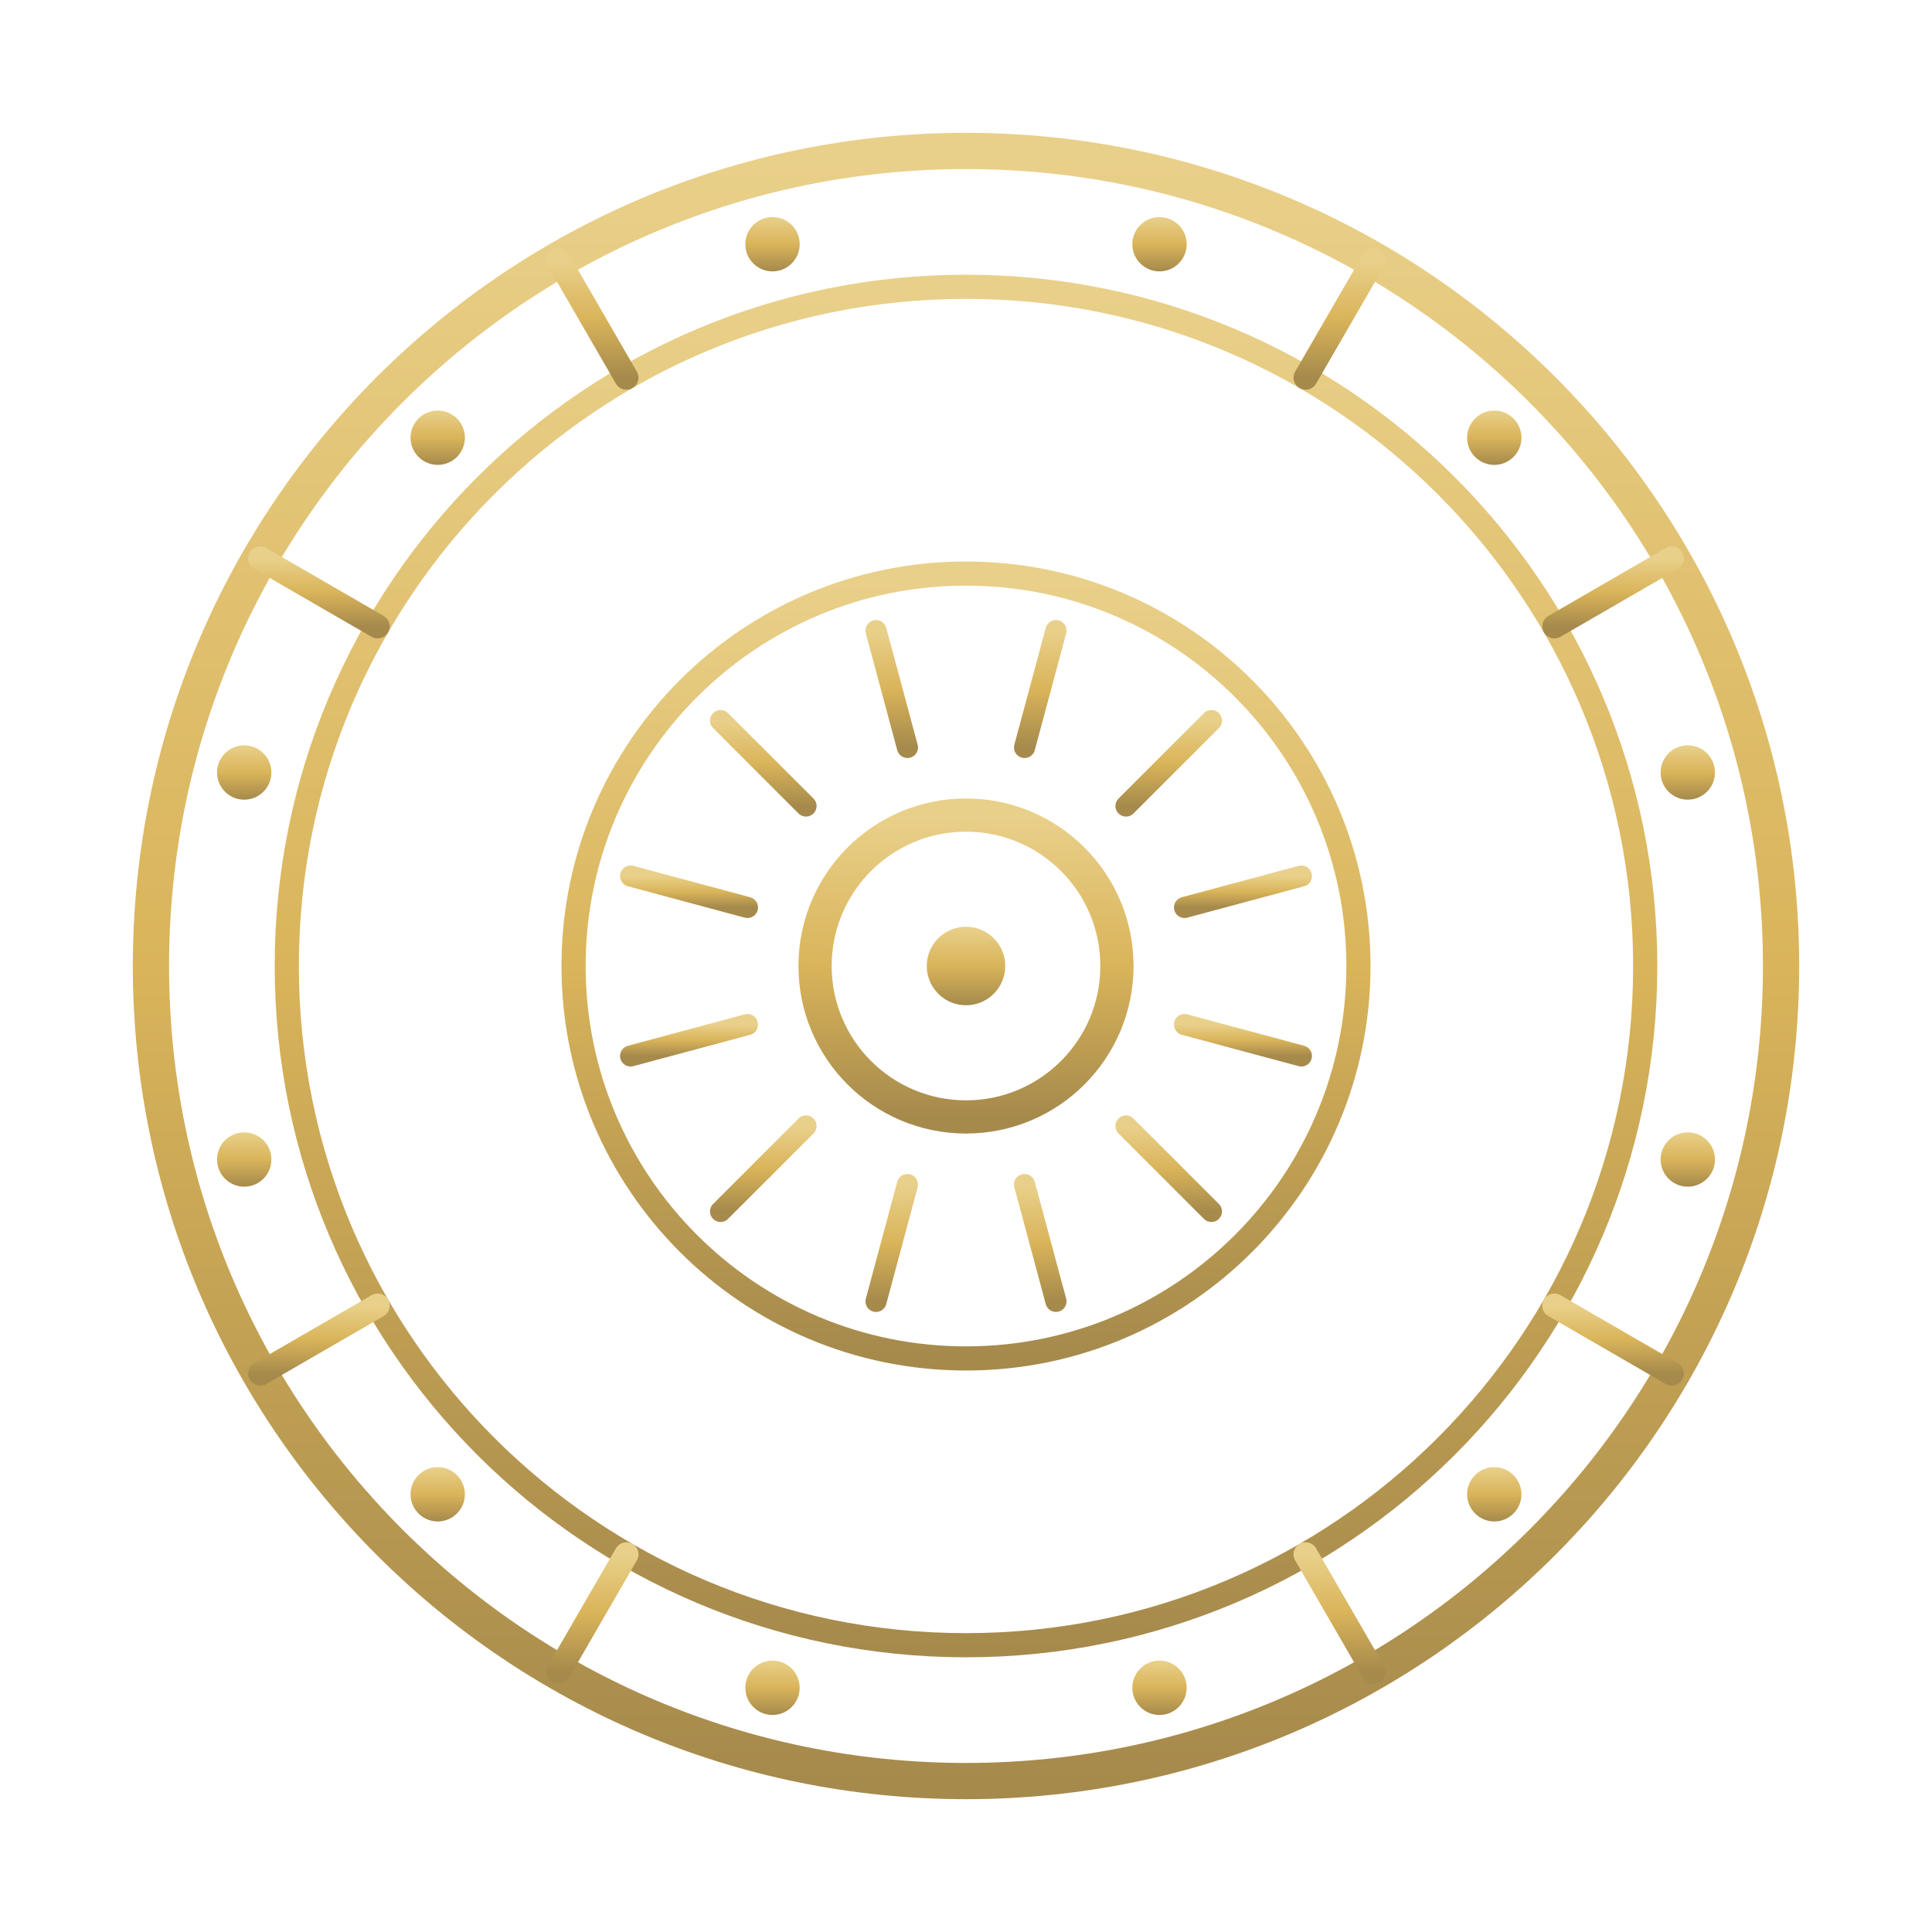
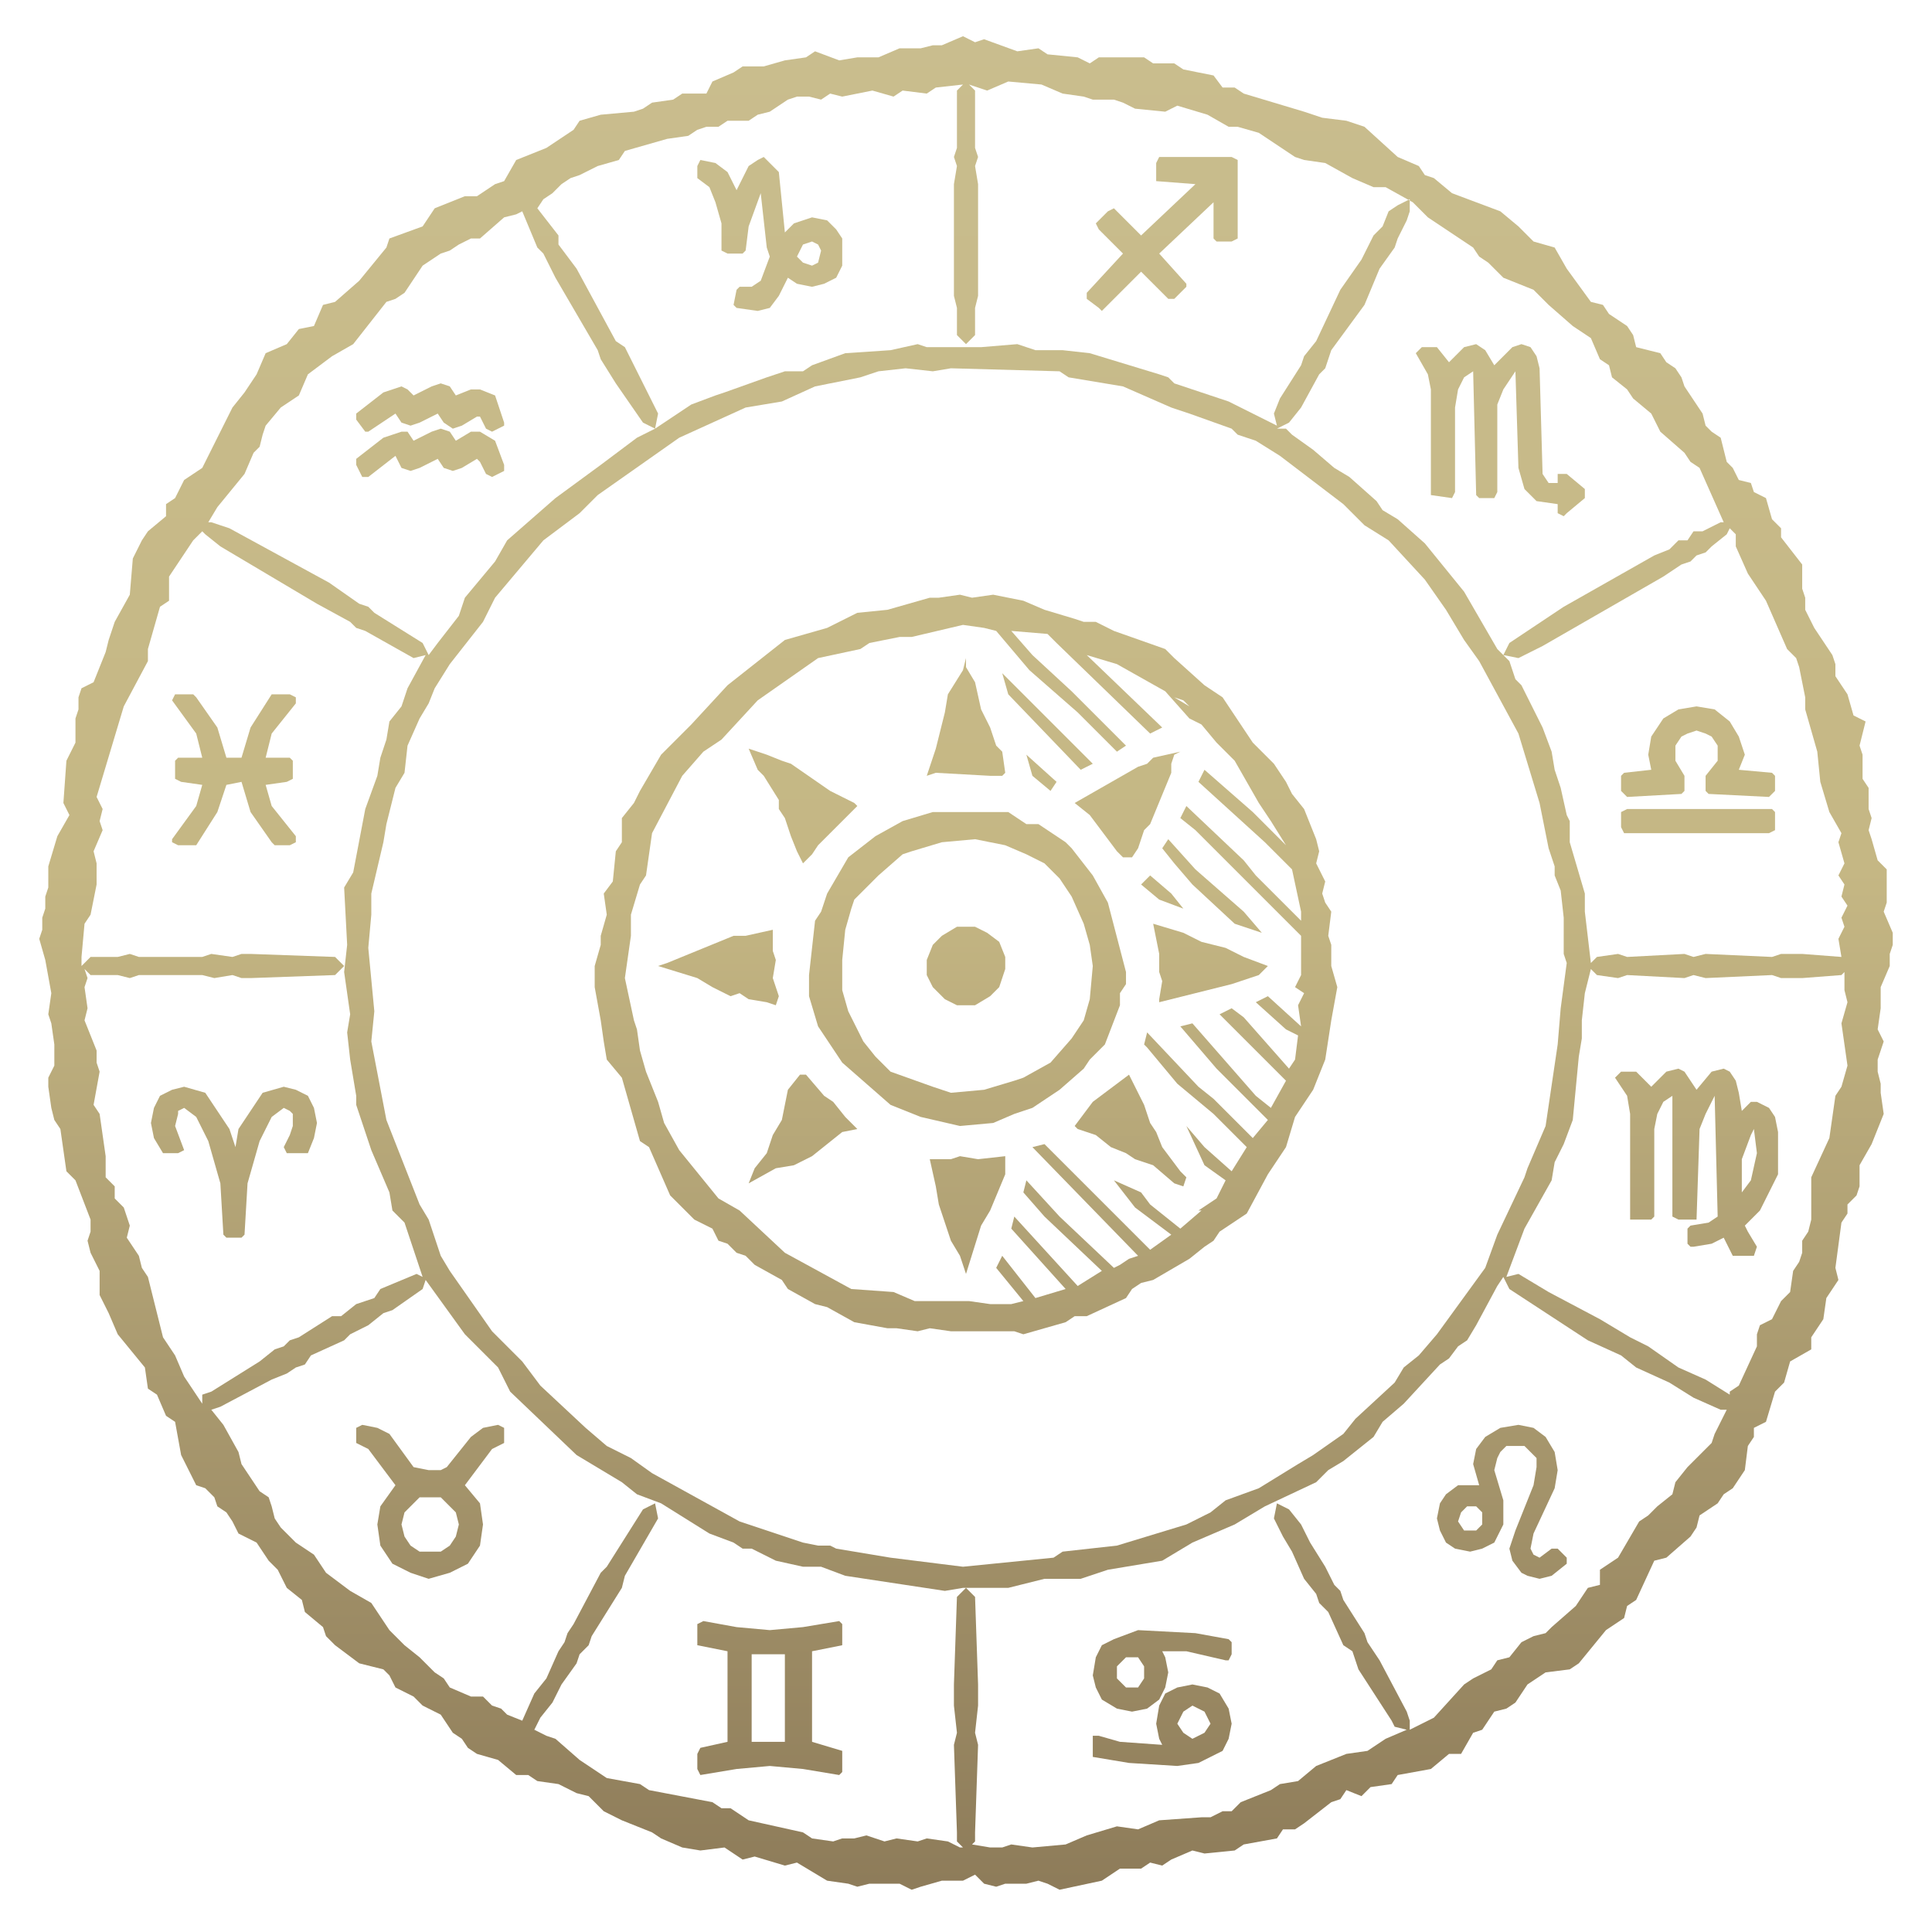
- <svg xmlns="http://www.w3.org/2000/svg" viewBox="0 0 64 64" fill="none" stroke="url(#g)" stroke-linecap="round" stroke-linejoin="round">
+ <svg xmlns="http://www.w3.org/2000/svg" viewBox="0 0 64 64">
  <defs>
    <linearGradient id="g" x1="0" y1="0" x2="0" y2="1">
-       <stop offset="0" stop-color="#E9D08A" />
-       <stop offset=".5" stop-color="#D9B45A" />
-       <stop offset="1" stop-color="#A68A4C" />
+       <stop offset="0" stop-color="#C9BD8E" />
+       <stop offset=".45" stop-color="#C5B784" />
+       <stop offset="1" stop-color="#8D7B59" />
    </linearGradient>
  </defs>
-   <circle cx="32" cy="32" r="27" stroke-width="1.2" />
-   <circle cx="32" cy="32" r="22.5" stroke-width=".8" />
-   <circle cx="32" cy="32" r="13" stroke-width=".8" />
-   <line x1="54.50" y1="32.00" x2="59.00" y2="32.00" stroke-width=".8" />
-   <circle cx="55.91" cy="38.41" r=".9" fill="url(#g)" stroke="none" />
-   <line x1="51.49" y1="43.25" x2="55.38" y2="45.50" stroke-width=".8" />
-   <circle cx="49.50" cy="49.50" r=".9" fill="url(#g)" stroke="none" />
-   <line x1="43.25" y1="51.49" x2="45.50" y2="55.38" stroke-width=".8" />
-   <circle cx="38.41" cy="55.91" r=".9" fill="url(#g)" stroke="none" />
-   <line x1="32.00" y1="54.50" x2="32.00" y2="59.00" stroke-width=".8" />
-   <circle cx="25.59" cy="55.91" r=".9" fill="url(#g)" stroke="none" />
-   <line x1="20.75" y1="51.49" x2="18.50" y2="55.38" stroke-width=".8" />
-   <circle cx="14.50" cy="49.50" r=".9" fill="url(#g)" stroke="none" />
-   <line x1="12.51" y1="43.25" x2="8.62" y2="45.50" stroke-width=".8" />
-   <circle cx="8.09" cy="38.41" r=".9" fill="url(#g)" stroke="none" />
-   <line x1="9.50" y1="32.00" x2="5.00" y2="32.00" stroke-width=".8" />
-   <circle cx="8.09" cy="25.59" r=".9" fill="url(#g)" stroke="none" />
-   <line x1="12.51" y1="20.75" x2="8.62" y2="18.50" stroke-width=".8" />
-   <circle cx="14.50" cy="14.50" r=".9" fill="url(#g)" stroke="none" />
-   <line x1="20.75" y1="12.51" x2="18.50" y2="8.62" stroke-width=".8" />
-   <circle cx="25.59" cy="8.09" r=".9" fill="url(#g)" stroke="none" />
-   <line x1="32.00" y1="9.50" x2="32.00" y2="5.00" stroke-width=".8" />
-   <circle cx="38.41" cy="8.09" r=".9" fill="url(#g)" stroke="none" />
-   <line x1="43.25" y1="12.51" x2="45.50" y2="8.62" stroke-width=".8" />
-   <circle cx="49.50" cy="14.50" r=".9" fill="url(#g)" stroke="none" />
-   <line x1="51.49" y1="20.75" x2="55.38" y2="18.50" stroke-width=".8" />
-   <circle cx="55.91" cy="25.59" r=".9" fill="url(#g)" stroke="none" />
-   <line x1="39.24" y1="33.94" x2="43.11" y2="34.98" stroke-width=".7" />
-   <line x1="37.30" y1="37.30" x2="40.13" y2="40.13" stroke-width=".7" />
-   <line x1="33.94" y1="39.24" x2="34.98" y2="43.11" stroke-width=".7" />
-   <line x1="30.06" y1="39.24" x2="29.02" y2="43.11" stroke-width=".7" />
-   <line x1="26.70" y1="37.30" x2="23.87" y2="40.13" stroke-width=".7" />
-   <line x1="24.76" y1="33.94" x2="20.89" y2="34.98" stroke-width=".7" />
-   <line x1="24.76" y1="30.06" x2="20.89" y2="29.02" stroke-width=".7" />
-   <line x1="26.70" y1="26.70" x2="23.87" y2="23.87" stroke-width=".7" />
-   <line x1="30.06" y1="24.76" x2="29.02" y2="20.89" stroke-width=".7" />
-   <line x1="33.94" y1="24.76" x2="34.98" y2="20.89" stroke-width=".7" />
-   <line x1="37.30" y1="26.70" x2="40.13" y2="23.87" stroke-width=".7" />
-   <line x1="39.24" y1="30.06" x2="43.11" y2="29.02" stroke-width=".7" />
-   <circle cx="32" cy="32" r="5" stroke-width="1.1" />
-   <circle cx="32" cy="32" r="1.3" fill="url(#g)" stroke="none" />
+   <path fill="url(#g)" fill-rule="evenodd" d="M60.7 21.7 60.1 20.8 59.8 20.2 59.8 19.8 59.7 19.5 59.7 18.7 59.0 17.8 59.0 17.5 58.7 17.2 58.5 16.5 58.1 16.3 58.0 16.0 57.6 15.9 57.4 15.5 57.2 15.3 57.0 14.5 56.7 14.3 56.5 14.1 56.4 13.7 55.8 12.8 55.7 12.5 55.5 12.2 55.2 12.0 55.0 11.7 54.6 11.6 54.2 11.5 54.1 11.1 53.9 10.8 53.3 10.4 53.1 10.1 52.7 10.0 51.9 8.9 51.5 8.2 50.8 8.0 50.3 7.5 49.7 7.0 48.1 6.4 47.5 5.9 47.2 5.8 47.0 5.5 46.3 5.2 45.2 4.2 44.6 4.0 43.8 3.9 43.2 3.7 41.2 3.1 40.9 2.9 40.5 2.9 40.2 2.5 39.2 2.3 38.9 2.1 38.2 2.1 37.9 1.9 36.4 1.9 36.1 2.1 35.7 1.9 34.7 1.8 34.4 1.6 33.7 1.7 32.6 1.3 32.3 1.4 31.9 1.2 31.2 1.5 30.9 1.5 30.5 1.6 29.8 1.6 29.1 1.9 28.4 1.9 27.8 2.0 27.0 1.7 26.7 1.9 26.0 2.0 25.3 2.2 24.6 2.2 24.3 2.4 23.6 2.7 23.4 3.1 22.6 3.1 22.3 3.3 21.6 3.4 21.3 3.6 21.0 3.7 19.9 3.8 19.2 4.0 19.0 4.3 18.7 4.5 18.1 4.9 17.1 5.3 16.7 6.0 16.4 6.1 15.8 6.5 15.4 6.5 14.4 6.9 14.0 7.5 12.9 7.9 12.8 8.2 11.9 9.3 11.1 10.0 10.7 10.1 10.4 10.8 9.9 10.9 9.5 11.4 8.8 11.7 8.5 12.4 8.3 12.7 8.1 13.0 7.7 13.5 6.7 15.5 6.1 15.9 5.8 16.5 5.5 16.7 5.5 17.1 4.9 17.6 4.7 17.9 4.4 18.5 4.3 19.7 3.8 20.6 3.6 21.2 3.5 21.6 3.1 22.6 2.7 22.8 2.6 23.1 2.6 23.5 2.5 23.8 2.5 24.6 2.2 25.2 2.1 26.6 2.3 27.0 1.9 27.7 1.6 28.7 1.6 29.4 1.5 29.7 1.5 30.1 1.4 30.4 1.4 30.8 1.3 31.1 1.5 31.8 1.7 32.9 1.6 33.6 1.7 33.9 1.8 34.6 1.8 35.3 1.6 35.7 1.6 36.0 1.7 36.7 1.8 37.1 2.0 37.4 2.2 38.8 2.5 39.1 3.0 40.4 3.0 40.8 2.9 41.1 3.0 41.5 3.3 42.1 3.3 42.9 3.6 43.5 3.9 44.2 4.8 45.3 4.9 46.0 5.2 46.2 5.5 46.9 5.8 47.1 6.0 48.2 6.5 49.2 6.8 49.3 7.1 49.6 7.2 49.9 7.5 50.1 7.7 50.4 7.9 50.8 8.5 51.1 8.9 51.7 9.2 52.0 9.5 52.6 10.0 53.0 10.1 53.4 10.7 53.9 10.8 54.2 11.1 54.5 11.9 55.1 12.7 55.3 12.9 55.5 13.1 55.9 13.7 56.2 14.0 56.5 14.6 56.8 15.0 57.4 15.3 57.6 15.5 57.9 15.8 58.1 16.5 58.3 17.1 58.8 17.5 58.8 17.8 59.0 18.5 59.1 19.1 59.4 19.5 59.5 20.0 60.0 20.6 60.3 21.6 60.7 21.9 60.9 22.6 61.2 23.2 61.3 24.0 61.2 24.3 61.4 24.6 61.6 25.0 61.5 26.0 61.8 26.4 61.7 27.4 62.3 28.1 62.4 28.4 62.5 28.8 62.4 29.1 62.4 29.8 62.4 30.2 62.6 30.5 62.5 31.2 62.3 31.9 62.3 32.3 62.1 32.6 62.4 33.0 62.5 33.3 62.4 34.0 62.4 34.4 62.3 34.7 62.4 35.1 62.6 36.5 62.3 37.1 61.9 37.5 61.9 37.8 61.9 38.1 61.7 38.5 61.8 38.8 61.6 39.5 61.3 39.9 61.4 40.9 61.3 41.2 61.1 42.3 60.9 42.5 60.6 42.9 60.6 43.2 60.4 44.1 59.7 44.4 59.6 44.6 59.3 45.1 59.5 45.4 59.2 46.1 59.1 46.3 58.8 47.4 58.6 48.0 58.1 48.4 58.1 48.8 57.4 49.1 57.3 49.3 57.0 49.5 56.7 49.9 56.6 50.2 56.4 50.6 55.8 50.9 55.6 51.2 55.4 52.0 55.3 52.3 55.1 53.2 54.0 53.8 53.6 53.9 53.2 54.2 53.0 54.8 51.7 55.2 51.6 56.0 50.9 56.2 50.6 56.3 50.2 56.9 49.8 57.1 49.5 57.4 49.3 57.6 49.0 57.8 48.7 57.9 47.9 58.1 47.6 58.1 47.3 58.5 47.1 58.8 46.1 59.1 45.8 59.3 45.1 60.0 44.7 60.0 44.3 60.4 43.7 60.5 43.0 60.9 42.4 60.8 42.0 61.0 40.5 61.2 40.2 61.2 39.9 61.5 39.6 61.6 39.3 61.6 38.6 62.0 37.9 62.4 36.9 62.3 36.2 62.3 35.9 62.2 35.5 62.2 35.1 62.4 34.5 62.2 34.1 62.3 33.4 62.3 32.7 62.6 32.0 62.6 31.6 62.7 31.3 62.7 30.9 62.4 30.2 62.5 29.9 62.5 29.5 62.5 28.8 62.2 28.5 62.0 27.8 61.9 27.5 62.0 27.1 61.9 26.8 61.9 26.1 61.7 25.8 61.7 25.0 61.6 24.7 61.8 23.9 61.4 23.7 61.2 23.0 61.0 22.7 60.8 22.4 60.8 22.0ZM58.2 44.6 57.6 45.9 57.3 46.1 57.3 46.3 57.3 46.2 56.5 45.7 55.6 45.3 54.6 44.6 54.0 44.3 53.0 43.7 51.3 42.8 50.8 42.5 50.3 42.2 49.9 42.3 50.5 40.7 51.4 39.1 51.5 38.5 51.8 37.9 52.1 37.1 52.3 35.0 52.4 34.4 52.4 33.8 52.5 32.9 52.7 32.1 52.9 32.3 53.6 32.4 53.9 32.3 55.8 32.4 56.1 32.3 56.5 32.4 58.7 32.3 59.0 32.4 59.7 32.4 61.0 32.3 61.1 32.2 61.1 32.8 61.2 33.2 61.0 33.9 61.2 35.3 61.0 36.0 60.8 36.3 60.6 37.7 60.0 39.0 60.0 40.4 59.9 40.8 59.7 41.1 59.7 41.5 59.6 41.8 59.4 42.1 59.3 42.8 59.0 43.1 58.7 43.7 58.3 43.9 58.2 44.2ZM51.2 54.1 50.8 54.2 50.4 54.4 50.0 54.9 49.6 55.0 49.4 55.3 48.8 55.6 48.5 55.8 47.5 56.9 46.7 57.3 46.7 57.0 46.6 56.7 45.7 55.0 45.3 54.4 45.2 54.1 44.5 53.0 44.4 52.7 44.2 52.5 43.9 51.9 43.4 51.1 43.1 50.5 42.7 50.0 42.3 49.8 42.2 50.3 42.5 50.9 42.8 51.4 43.2 52.3 43.6 52.8 43.7 53.1 44.0 53.4 44.5 54.5 44.8 54.7 45.0 55.3 46.1 57.0 46.2 57.2 46.6 57.3 45.9 57.6 45.3 58.0 44.6 58.1 43.6 58.5 43.0 59.0 42.4 59.1 42.1 59.3 41.1 59.7 40.8 60.0 40.5 60.0 40.1 60.2 39.8 60.2 38.4 60.3 37.7 60.6 37.0 60.5 36.0 60.8 35.3 61.1 34.2 61.2 33.5 61.1 33.2 61.2 32.8 61.2 32.2 61.1 32.3 61.0 32.3 60.7 32.4 57.8 32.3 57.4 32.4 56.5 32.4 55.8 32.3 52.9 32.0 52.6 31.7 52.9 31.6 55.8 31.6 56.5 31.7 57.4 31.6 57.8 31.7 60.7 31.7 61.0 31.9 61.2 31.8 61.2 31.4 61.0 30.7 60.9 30.4 61.0 29.7 60.9 29.3 61.0 28.7 60.8 28.3 60.9 27.9 60.9 27.6 61.0 26.9 60.9 26.6 60.7 24.8 60.3 24.5 60.1 24.2 59.9 23.9 59.9 23.6 59.7 21.5 59.3 21.2 59.1 20.1 58.9 19.2 58.3 18.4 57.6 18.1 57.5 17.7 57.3 17.9 56.9 18.3 56.4 18.6 55.8 19.1 55.1 19.2 54.8 19.5 54.5 19.6 54.2 20.6 52.6 20.7 52.2 21.8 50.3 21.7 49.8 21.3 50.0 20.1 51.9 19.9 52.1 19.0 53.8 18.8 54.1 18.7 54.4 18.5 54.7 18.1 55.6 17.7 56.1 17.3 57.0 16.8 56.8 16.6 56.6 16.3 56.5 16.0 56.2 15.6 56.2 14.9 55.9 14.7 55.6 14.4 55.4 13.9 54.9 13.4 54.5 12.9 54.0 12.3 53.1 11.6 52.7 10.8 52.1 10.4 51.5 9.8 51.1 9.3 50.6 9.1 50.3 9.0 49.9 8.9 49.6 8.6 49.4 8.0 48.5 7.9 48.1 7.4 47.2 7.0 46.7 7.3 46.6 9.0 45.7 9.5 45.5 9.8 45.3 10.1 45.2 10.3 44.9 11.4 44.4 11.6 44.2 12.2 43.9 12.7 43.5 13.0 43.4 14.0 42.7 14.1 42.4 15.4 44.2 16.5 45.3 16.9 46.1 19.1 48.2 20.6 49.1 21.1 49.5 21.9 49.8 23.5 50.8 24.3 51.1 24.6 51.3 24.9 51.3 25.7 51.7 26.6 51.9 27.2 51.9 28.0 52.2 31.3 52.7 31.9 52.6 33.4 52.6 34.6 52.3 35.8 52.3 36.7 52.0 38.5 51.7 39.5 51.1 40.9 50.5 41.9 49.9 43.6 49.1 44.0 48.7 44.5 48.4 45.5 47.6 45.8 47.1 46.5 46.5 47.7 45.2 48.0 45.0 48.3 44.6 48.6 44.4 48.9 43.9 49.6 42.6 49.8 42.3 50.0 42.7 52.6 44.4 53.7 44.9 54.2 45.3 55.3 45.8 56.1 46.3 57.0 46.7 57.2 46.7 56.8 47.5 56.7 47.8 55.9 48.6 55.5 49.1 55.4 49.5 54.9 49.9 54.6 50.2 54.3 50.4 53.6 51.6 53.0 52.0 53.0 52.5 52.6 52.6 52.4 52.9 52.2 53.2 51.4 53.9ZM3.5 39.0 3.5 38.7 3.5 38.3 3.3 36.9 3.1 36.6 3.3 35.5 3.2 35.2 3.2 34.8 2.8 33.8 2.9 33.4 2.8 32.7 2.9 32.4 2.8 32.1 3.0 32.3 3.3 32.3 3.9 32.3 4.3 32.4 4.6 32.3 6.7 32.3 7.1 32.4 7.7 32.3 8.0 32.4 8.3 32.4 11.1 32.3 11.4 32.0 11.1 31.7 8.3 31.6 8.0 31.6 7.7 31.7 7.0 31.6 6.7 31.7 4.6 31.7 4.3 31.6 3.9 31.7 3.3 31.7 3.0 31.7 2.7 32.0 2.7 31.7 2.8 30.6 3.0 30.3 3.2 29.3 3.2 28.6 3.1 28.2 3.4 27.5 3.3 27.2 3.4 26.8 3.2 26.4 4.1 23.4 4.9 21.9 4.9 21.5 5.1 20.8 5.3 20.1 5.6 19.9 5.6 19.1 5.8 18.8 6.4 17.9 6.7 17.6 6.8 17.7 7.3 18.1 10.5 20.0 11.6 20.6 11.8 20.8 12.1 20.9 13.7 21.8 14.1 21.7 13.5 22.8 13.3 23.4 12.9 23.9 12.8 24.5 12.6 25.1 12.5 25.7 12.1 26.8 11.7 28.9 11.4 29.4 11.5 31.3 11.4 32.2 11.6 33.6 11.5 34.2 11.6 35.1 11.8 36.3 11.8 36.6 12.3 38.1 12.9 39.5 13.0 40.1 13.2 40.3 13.4 40.5 13.6 41.1 13.7 41.4 13.9 42.0 14.0 42.3 13.8 42.2 12.6 42.7 12.4 43.0 11.8 43.2 11.3 43.6 11.0 43.6 9.9 44.3 9.6 44.4 9.4 44.6 9.1 44.7 8.6 45.1 7.0 46.1 6.7 46.2 6.7 46.5 6.1 45.6 5.8 44.9 5.4 44.3 4.9 42.3 4.7 42.0 4.6 41.6 4.2 41.0 4.3 40.6 4.2 40.3 4.1 40.0 3.8 39.7 3.8 39.3ZM11.7 11.4 12.8 10.0 13.1 9.9 13.4 9.7 14.0 8.8 14.6 8.4 14.9 8.3 15.2 8.1 15.6 7.9 15.9 7.9 16.7 7.2 17.1 7.1 17.3 7.0 17.8 8.2 18.0 8.4 18.4 9.2 19.8 11.6 19.9 11.9 20.4 12.7 21.3 14.0 21.7 14.2 21.1 14.5 19.9 15.4 18.4 16.5 16.8 17.9 16.4 18.6 15.4 19.8 15.2 20.4 14.5 21.3 14.2 21.7 14.0 21.3 12.4 20.3 12.2 20.1 11.9 20.0 10.9 19.3 7.6 17.5 7.0 17.3 6.9 17.3 7.2 16.8 8.1 15.7 8.4 15.0 8.6 14.8 8.7 14.4 8.8 14.1 9.3 13.5 9.9 13.1 10.2 12.4 11.0 11.8ZM24.1 4.0 24.8 4.0 25.1 3.8 25.5 3.7 26.1 3.3 26.4 3.2 26.8 3.2 27.2 3.3 27.5 3.1 27.9 3.2 28.9 3.0 29.6 3.2 29.9 3.0 30.7 3.1 31.0 2.9 31.9 2.8 31.7 3.0 31.7 4.9 31.6 5.2 31.7 5.5 31.6 6.1 31.6 6.4 31.6 6.7 31.6 7.4 31.6 8.0 31.6 9.8 31.7 10.2 31.7 11.1 32.0 11.4 32.3 11.1 32.3 10.2 32.4 9.8 32.4 8.0 32.4 7.4 32.4 6.7 32.4 6.4 32.4 6.1 32.3 5.5 32.4 5.2 32.3 4.9 32.3 3.0 32.1 2.8 32.7 3.0 33.4 2.7 34.5 2.8 35.2 3.1 35.9 3.2 36.2 3.3 36.9 3.3 37.2 3.4 37.6 3.6 38.6 3.7 39.0 3.5 40.0 3.8 40.7 4.2 41.0 4.2 41.7 4.4 42.9 5.2 43.2 5.3 43.9 5.4 44.8 5.9 45.5 6.2 45.9 6.2 46.8 6.7 47.3 7.2 48.8 8.2 49.0 8.5 49.3 8.7 49.8 9.2 50.8 9.6 51.3 10.1 52.1 10.8 52.7 11.2 53.0 11.9 53.3 12.1 53.4 12.5 53.9 12.9 54.1 13.2 54.7 13.7 55.0 14.3 55.8 15.0 56.0 15.3 56.3 15.5 57.1 17.3 57.0 17.3 56.4 17.6 56.1 17.6 55.9 17.9 55.6 17.9 55.3 18.2 54.8 18.4 51.8 20.1 50.0 21.3 49.8 21.7 50.3 21.8 51.1 21.4 55.1 19.1 55.7 18.7 56.0 18.6 56.2 18.4 56.5 18.3 56.7 18.1 57.2 17.7 57.3 17.5 57.5 17.7 57.5 18.1 57.9 19.0 58.5 19.9 59.2 21.5 59.5 21.8 59.6 22.1 59.8 23.1 59.8 23.5 60.2 24.9 60.3 25.9 60.6 26.9 61.0 27.6 60.9 27.9 61.1 28.6 60.9 29.0 61.1 29.3 61.0 29.7 61.2 30.0 61.0 30.4 61.1 30.7 60.9 31.1 61.0 31.7 59.7 31.6 59.0 31.6 58.7 31.7 56.5 31.6 56.1 31.7 55.8 31.6 53.9 31.7 53.6 31.6 52.9 31.7 52.7 31.9 52.5 30.2 52.5 29.6 52.0 27.9 52.0 27.2 51.9 27.0 51.7 26.1 51.5 25.5 51.4 24.9 51.1 24.1 50.4 22.7 50.2 22.5 50.0 21.9 49.6 21.5 48.5 19.6 47.2 18.0 46.3 17.2 45.8 16.9 45.6 16.6 44.7 15.8 44.2 15.5 43.5 14.9 42.8 14.4 42.6 14.2 42.3 14.2 42.7 14.0 43.1 13.5 43.7 12.4 43.9 12.2 44.1 11.6 45.2 10.1 45.7 8.9 46.2 8.2 46.3 7.9 46.6 7.3 46.7 7.0 46.7 6.6 46.3 6.8 46.0 7.0 45.8 7.5 45.5 7.8 45.1 8.6 44.4 9.6 43.6 11.3 43.2 11.8 43.1 12.1 42.4 13.2 42.2 13.7 42.3 14.1 40.7 13.3 38.9 12.7 38.7 12.5 38.4 12.4 36.1 11.7 35.2 11.6 34.3 11.6 33.7 11.4 32.5 11.5 32.2 11.5 30.7 11.5 30.4 11.4 29.5 11.6 28.0 11.7 26.9 12.1 26.6 12.3 26.0 12.3 25.4 12.5 24.0 13.0 23.7 13.1 22.9 13.4 21.7 14.2 21.8 13.7 21.1 12.3 20.7 11.5 20.4 11.3 19.1 8.9 18.5 8.1 18.5 7.8 17.8 6.9 18.0 6.6 18.3 6.4 18.6 6.1 18.9 5.9 19.2 5.8 19.8 5.5 20.5 5.3 20.7 5.0 22.1 4.6 22.8 4.5 23.1 4.3 23.4 4.2 23.8 4.2ZM49.2 42.0 47.6 44.2 47.0 44.9 46.5 45.3 46.2 45.8 44.9 47.0 44.5 47.5 43.5 48.2 43.0 48.5 41.7 49.3 40.6 49.7 40.1 50.1 39.3 50.5 37.0 51.2 35.2 51.4 34.9 51.6 31.9 51.9 29.5 51.6 28.3 51.4 27.7 51.3 27.5 51.2 27.1 51.2 26.6 51.1 24.5 50.4 21.6 48.8 20.9 48.3 20.1 47.9 19.4 47.3 17.9 45.9 17.3 45.1 16.3 44.1 14.9 42.1 14.6 41.6 14.2 40.4 13.9 39.9 12.8 37.1 12.3 34.5 12.4 33.5 12.2 31.4 12.3 30.3 12.3 29.6 12.7 27.9 12.8 27.3 13.1 26.1 13.4 25.6 13.5 24.7 13.9 23.8 14.2 23.3 14.4 22.8 14.9 22.0 16.0 20.6 16.4 19.8 18.0 17.9 19.2 17.0 19.8 16.4 22.5 14.5 24.7 13.5 25.9 13.3 27.0 12.8 28.5 12.5 29.1 12.3 30.0 12.2 30.9 12.3 31.5 12.2 35.1 12.3 35.4 12.5 37.2 12.8 38.8 13.5 39.4 13.7 40.8 14.2 41.0 14.4 41.6 14.6 42.4 15.1 44.5 16.7 45.2 17.4 46.0 17.9 47.2 19.2 47.9 20.2 48.5 21.2 49.0 21.9 50.3 24.3 51.0 26.6 51.3 28.1 51.5 28.7 51.5 29.0 51.7 29.5 51.8 30.4 51.8 31.6 51.9 31.9 51.7 33.4 51.6 34.6 51.2 37.3 50.6 38.7 50.5 39.0 49.6 40.9ZM8.2 39.2 8.6 37.8 9.0 37.0 9.4 36.7 9.6 36.8 9.7 36.9 9.7 37.3 9.6 37.6 9.4 38.0 9.5 38.2 9.6 38.2 10.1 38.2 10.2 38.2 10.4 37.7 10.5 37.2 10.4 36.7 10.2 36.3 9.8 36.1 9.4 36.0 8.7 36.2 7.9 37.4 7.8 38.0 7.6 37.4 6.8 36.2 6.1 36.0 5.7 36.1 5.3 36.3 5.1 36.7 5.0 37.2 5.1 37.7 5.4 38.2 5.9 38.2 6.1 38.1 5.8 37.3 5.9 36.9 5.9 36.8 6.1 36.7 6.5 37.0 6.9 37.8 7.3 39.2 7.4 40.9 7.5 41.0 8.0 41.0 8.1 40.9ZM12.6 51.2 13.0 51.8 13.6 52.1 14.2 52.3 14.9 52.1 15.5 51.8 15.9 51.2 16.0 50.5 15.9 49.8 15.4 49.2 15.7 48.8 16.3 48.0 16.7 47.8 16.7 47.4 16.7 47.3 16.5 47.2 16.0 47.3 15.6 47.6 14.8 48.6 14.6 48.7 14.2 48.7 13.7 48.6 12.9 47.5 12.5 47.3 12.0 47.2 11.8 47.3 11.8 47.4 11.8 47.8 12.2 48.0 12.8 48.8 13.1 49.2 12.6 49.9 12.5 50.5ZM13.9 49.6 14.2 49.6 14.6 49.6 14.9 49.9 15.1 50.1 15.2 50.5 15.1 50.9 14.9 51.2 14.6 51.4 14.2 51.4 13.9 51.4 13.6 51.2 13.4 50.9 13.3 50.5 13.4 50.1 13.6 49.9ZM23.1 58.1 23.1 58.6 23.2 58.8 24.4 58.6 25.5 58.5 26.6 58.6 27.8 58.8 27.9 58.7 27.9 58.6 27.9 58.0 26.9 57.7 26.9 54.7 27.9 54.5 27.9 54.4 27.9 53.8 27.8 53.7 26.6 53.9 25.5 54.0 24.4 53.9 23.3 53.7 23.1 53.8 23.1 53.9 23.1 54.5 24.1 54.7 24.1 57.7 23.2 57.9ZM24.9 54.8 26.0 54.8 26.0 57.7 24.9 57.7ZM40.7 55.0 40.8 54.8 40.8 54.4 40.7 54.3 39.6 54.1 37.7 54.0 36.9 54.3 36.5 54.5 36.3 54.9 36.2 55.5 36.3 55.9 36.5 56.3 37.0 56.6 37.5 56.7 38.0 56.6 38.4 56.3 38.6 55.9 38.7 55.4 38.6 54.9 38.5 54.7 39.3 54.7 40.6 55.0ZM37.9 55.6 37.7 55.9 37.3 55.9 37.0 55.6 37.0 55.2 37.3 54.9 37.7 54.9 37.9 55.2ZM40.1 58.2 40.5 58.0 40.7 57.6 40.8 57.1 40.7 56.6 40.4 56.1 40.0 55.9 39.5 55.8 39.0 55.9 38.6 56.1 38.4 56.5 38.3 57.1 38.4 57.6 38.5 57.8 37.1 57.7 36.4 57.5 36.2 57.5 36.2 57.6 36.2 58.1 36.2 58.2 37.4 58.4 39.0 58.5 39.7 58.4ZM39.2 56.7 39.5 56.5 39.9 56.7 40.1 57.1 39.9 57.4 39.5 57.6 39.2 57.4 39.0 57.1ZM48.7 49.2 48.3 49.2 47.9 49.5 47.7 49.8 47.6 50.3 47.7 50.7 47.9 51.1 48.2 51.3 48.7 51.4 49.1 51.3 49.5 51.1 49.7 50.7 49.8 50.5 49.8 49.7 49.5 48.7 49.6 48.3 49.7 48.1 49.9 47.9 50.2 47.9 50.5 47.9 50.7 48.1 50.9 48.3 50.9 48.6 50.8 49.2 50.2 50.7 50.0 51.3 50.1 51.7 50.4 52.1 50.6 52.2 51.0 52.3 51.4 52.2 51.9 51.8 51.9 51.6 51.6 51.3 51.4 51.3 51.0 51.6 50.8 51.5 50.7 51.3 50.8 50.8 51.5 49.3 51.6 48.7 51.5 48.1 51.2 47.6 50.8 47.3 50.3 47.2 49.7 47.3 49.2 47.6 48.9 48.0 48.8 48.5 49.0 49.2ZM48.6 49.9 48.9 49.9 49.1 50.1 49.1 50.5 48.9 50.7 48.5 50.7 48.3 50.4 48.4 50.1ZM54.2 35.5 53.7 35.5 53.5 35.7 53.9 36.3 54.0 36.9 54.0 40.4 54.2 40.4 54.7 40.4 54.8 40.3 54.8 37.4 54.9 36.9 55.1 36.5 55.4 36.3 55.4 40.3 55.6 40.4 56.1 40.4 56.2 40.4 56.3 37.4 56.5 36.9 56.8 36.3 56.9 40.3 56.6 40.5 56.0 40.6 55.9 40.7 55.9 41.2 56.0 41.3 56.1 41.3 56.7 41.2 57.1 41.0 57.4 41.6 58.1 41.6 58.2 41.3 57.9 40.8 57.8 40.6 58.3 40.1 58.9 38.9 58.9 38.3 58.9 37.5 58.8 37.0 58.6 36.7 58.2 36.5 58.0 36.5 57.7 36.8 57.6 36.2 57.5 35.8 57.3 35.5 57.1 35.4 56.7 35.5 56.2 36.1 55.8 35.5 55.6 35.4 55.2 35.5 54.7 36.0 54.6 35.9ZM58.0 37.6 58.1 37.4 58.2 38.2 58.0 39.1 57.7 39.5 57.7 38.4ZM53.8 27.6 58.6 27.6 58.8 27.5 58.8 26.9 58.7 26.8 58.6 26.8 53.9 26.8 53.7 26.9 53.7 27.4ZM55.8 25.7 55.5 25.2 55.5 25.0 55.5 24.7 55.7 24.4 55.9 24.3 56.2 24.2 56.5 24.3 56.7 24.4 56.9 24.7 56.9 25.0 56.9 25.2 56.5 25.7 56.5 26.2 56.6 26.3 58.6 26.4 58.8 26.2 58.8 25.7 58.7 25.6 57.6 25.5 57.8 25.0 57.6 24.4 57.3 23.9 56.8 23.5 56.2 23.4 55.6 23.5 55.1 23.8 54.7 24.4 54.6 25.0 54.7 25.5 53.8 25.6 53.7 25.7 53.7 26.2 53.9 26.4 55.7 26.3 55.8 26.2ZM47.6 11.5 47.1 11.5 46.9 11.7 47.3 12.4 47.4 12.9 47.4 16.3 47.4 16.4 48.1 16.5 48.2 16.3 48.2 13.5 48.3 12.9 48.5 12.5 48.8 12.3 48.9 16.4 49.0 16.5 49.5 16.5 49.6 16.3 49.6 13.4 49.8 12.9 50.2 12.3 50.3 15.5 50.5 16.2 50.9 16.6 51.6 16.7 51.6 17.0 51.8 17.1 51.9 17.0 52.5 16.5 52.5 16.2 51.9 15.7 51.6 15.7 51.6 16.0 51.3 16.0 51.1 15.7 51.0 12.2 50.9 11.8 50.7 11.5 50.4 11.4 50.1 11.5 49.5 12.1 49.2 11.6 48.9 11.4 48.5 11.5 48.0 12.0ZM36.3 7.4 36.4 7.6 37.2 8.4 36.0 9.7 36.0 9.9 36.4 10.2 36.5 10.3 36.6 10.2 37.8 9.0 38.7 9.9 38.9 9.9 39.3 9.5 39.3 9.4 38.4 8.4 40.2 6.7 40.2 7.9 40.3 8.0 40.8 8.0 41.0 7.9 41.0 5.3 40.8 5.2 38.4 5.2 38.3 5.4 38.3 5.9 38.3 6.0 39.6 6.1 37.8 7.8 36.9 6.9 36.7 7.0ZM24.1 5.7 23.7 5.4 23.2 5.3 23.1 5.5 23.1 5.9 23.5 6.2 23.7 6.7 23.9 7.4 23.9 8.3 24.1 8.4 24.6 8.4 24.7 8.3 24.8 7.5 25.2 6.4 25.4 8.2 25.5 8.5 25.2 9.3 24.9 9.5 24.5 9.5 24.4 9.6 24.3 10.1 24.4 10.2 25.1 10.3 25.5 10.2 25.8 9.8 26.1 9.2 26.4 9.4 26.9 9.5 27.3 9.4 27.7 9.2 27.9 8.8 27.9 8.3 27.9 7.9 27.7 7.6 27.4 7.3 26.9 7.2 26.3 7.4 26.0 7.7 25.8 5.7 25.4 5.3 25.3 5.2 25.1 5.3 24.8 5.5 24.4 6.3ZM26.6 8.7 26.4 8.5 26.6 8.1 26.9 8.0 27.1 8.1 27.2 8.3 27.1 8.7 26.9 8.8ZM11.8 13.9 12.1 14.3 12.2 14.3 13.1 13.7 13.3 14.0 13.6 14.1 13.9 14.0 14.5 13.7 14.7 14.0 15.0 14.2 15.3 14.1 15.8 13.8 15.9 13.8 16.1 14.2 16.3 14.3 16.7 14.1 16.7 14.0 16.4 13.1 15.9 12.9 15.6 12.9 15.1 13.1 14.9 12.8 14.6 12.7 14.3 12.8 13.7 13.1 13.5 12.9 13.3 12.8 12.7 13.0 11.8 13.7ZM11.8 15.4 12.0 15.8 12.2 15.8 13.1 15.1 13.3 15.5 13.6 15.6 13.9 15.5 14.5 15.2 14.7 15.5 15.0 15.6 15.3 15.5 15.8 15.2 15.9 15.3 16.1 15.7 16.3 15.8 16.7 15.6 16.7 15.4 16.4 14.6 15.9 14.3 15.6 14.3 15.1 14.6 14.9 14.3 14.6 14.2 14.3 14.3 13.7 14.6 13.5 14.3 13.3 14.3 12.7 14.5 11.8 15.2ZM9.0 27.9 9.1 28.0 9.6 28.0 9.8 27.9 9.8 27.7 9.0 26.7 8.8 26.0 9.5 25.9 9.7 25.8 9.7 25.2 9.6 25.1 8.8 25.1 9.0 24.3 9.8 23.3 9.8 23.1 9.6 23.0 9.0 23.0 8.3 24.1 8.0 25.1 7.5 25.1 7.2 24.1 6.5 23.1 6.4 23.0 5.8 23.0 5.7 23.2 6.5 24.3 6.7 25.1 5.9 25.1 5.8 25.2 5.8 25.8 6.0 25.9 6.7 26.0 6.5 26.7 5.7 27.8 5.7 27.9 5.9 28.0 6.5 28.0 7.2 26.9 7.5 26.0 8.0 25.9 8.3 26.9ZM44.1 30.2 43.9 29.9 43.8 29.6 43.9 29.2 43.6 28.6 43.7 28.2 43.6 27.8 43.2 26.8 42.8 26.3 42.6 25.9 42.2 25.3 41.5 24.6 41.1 24.0 40.5 23.1 40.2 22.9 39.9 22.7 38.9 21.8 38.6 21.5 36.9 20.9 36.3 20.6 35.9 20.6 35.6 20.5 34.6 20.2 33.9 19.9 32.9 19.7 32.2 19.8 31.8 19.7 31.1 19.8 30.8 19.8 29.4 20.2 28.4 20.3 27.4 20.8 26.0 21.2 24.1 22.7 22.9 24.0 22.4 24.5 21.9 25.0 21.2 26.2 21.0 26.6 20.6 27.1 20.6 27.5 20.6 27.9 20.4 28.2 20.3 29.2 20.0 29.6 20.1 30.3 19.9 31.0 19.9 31.3 19.7 32.0 19.7 32.7 19.9 33.8 20.0 34.5 20.1 35.1 20.6 35.7 21.2 37.8 21.5 38.0 22.2 39.6 23.0 40.4 23.6 40.7 23.8 41.1 24.1 41.2 24.4 41.5 24.7 41.6 25.0 41.9 25.9 42.4 26.1 42.7 27.0 43.2 27.4 43.3 28.3 43.8 29.4 44.0 29.7 44.0 30.4 44.1 30.8 44.0 31.5 44.1 33.6 44.1 33.9 44.2 35.3 43.8 35.6 43.6 36.0 43.6 37.3 43.0 37.5 42.7 37.8 42.5 38.2 42.4 39.4 41.7 39.9 41.3 40.2 41.1 40.4 40.8 41.3 40.2 42.0 38.9 42.6 38.0 42.9 37.0 43.5 36.1 43.9 35.1 44.1 33.8 44.3 32.7 44.1 32.0 44.1 31.3 44.0 31.0ZM43.0 34.3 42.9 35.1 42.7 35.4 41.2 33.7 40.8 33.4 40.4 33.6 42.6 35.8 42.1 36.7 41.6 36.3 39.5 33.9 39.1 34.0 40.3 35.4 42.0 37.1 41.5 37.7 40.2 36.4 39.7 36.0 38.0 34.2 37.9 34.6 38.0 34.7 39.0 35.9 40.2 36.9 41.3 38.0 40.8 38.8 39.9 38.0 39.3 37.3 39.9 38.6 40.6 39.1 40.3 39.7 39.7 40.1 39.8 40.1 39.1 40.7 38.1 39.9 37.8 39.5 36.9 39.1 37.6 40.0 38.8 40.9 38.1 41.4 34.6 37.9 34.2 38.0 37.7 41.6 37.4 41.7 37.1 41.9 36.9 42.0 35.1 40.3 34.0 39.1 33.9 39.5 34.6 40.3 36.5 42.1 35.7 42.6 33.6 40.3 33.5 40.7 35.3 42.7 34.3 43.0 33.2 41.6 33.0 42.0 33.9 43.1 33.5 43.2 32.8 43.2 32.1 43.1 31.4 43.1 30.3 43.1 29.6 42.8 28.2 42.7 26.0 41.5 24.5 40.1 23.8 39.7 22.5 38.1 22.0 37.2 21.8 36.5 21.4 35.5 21.2 34.8 21.1 34.1 21.0 33.8 20.7 32.4 20.9 31.0 20.9 30.3 21.2 29.3 21.4 29.0 21.6 27.6 22.6 25.7 23.3 24.9 23.9 24.5 25.1 23.2 27.1 21.8 28.5 21.5 28.8 21.3 29.8 21.1 30.2 21.1 31.9 20.7 32.6 20.8 33.0 20.9 34.1 22.2 35.7 23.6 37.0 24.9 37.3 24.7 35.5 22.9 34.2 21.7 33.5 20.9 34.7 21.0 35.0 21.3 38.1 24.3 38.5 24.1 36.0 21.7 37.0 22.0 38.6 22.9 39.4 23.8 39.8 24.0 40.3 24.6 40.9 25.2 41.7 26.6 42.1 27.2 42.6 28.0 41.5 26.9 39.9 25.5 39.7 25.9 41.9 27.9 42.8 28.8 43.1 30.2 43.1 30.5 41.6 29.0 41.2 28.5 39.3 26.7 39.1 27.1 39.6 27.5 43.1 31.0 43.1 32.3 42.9 32.7 43.2 32.9 43.0 33.3 43.1 34.0 42.0 33.0 41.6 33.2 42.6 34.1ZM39.2 23.2 39.4 23.4 38.9 23.1ZM37.3 32.2 36.7 29.9 36.2 29.0 35.5 28.1 35.3 27.9 34.4 27.3 34.0 27.3 33.4 26.9 32.3 26.9 30.9 26.9 29.9 27.2 29.0 27.7 28.1 28.4 27.4 29.6 27.2 30.2 27.0 30.5 26.8 32.3 26.8 33.0 27.1 34.0 27.9 35.2 29.5 36.6 30.5 37.0 31.8 37.3 32.9 37.2 33.6 36.9 34.2 36.7 35.1 36.1 35.9 35.4 36.1 35.1 36.6 34.6 37.1 33.3 37.1 32.9 37.3 32.6ZM35.9 33.8 35.5 34.4 34.8 35.2 33.9 35.7 33.6 35.8 32.6 36.1 31.5 36.2 30.9 36.0 29.5 35.5 29.0 35.0 28.6 34.5 28.1 33.5 27.9 32.8 27.9 31.8 28.0 30.8 28.2 30.1 28.3 29.8 29.1 29.0 29.9 28.3 30.2 28.2 31.2 27.9 32.3 27.8 33.3 28.0 34.0 28.3 34.6 28.6 35.1 29.1 35.5 29.7 35.9 30.6 36.1 31.3 36.2 32.0 36.1 33.1ZM33.3 31.7 33.1 31.2 32.7 30.9 32.3 30.7 31.7 30.7 31.2 31.0 30.9 31.3 30.7 31.8 30.7 32.3 30.9 32.7 31.3 33.1 31.7 33.3 32.3 33.3 32.8 33.0 33.1 32.7 33.3 32.1ZM31.0 25.6 32.8 25.7 33.2 25.7 33.3 25.6 33.2 24.9 33.0 24.7 32.8 24.1 32.5 23.5 32.3 22.6 32.0 22.1 32.0 21.8 31.9 22.2 31.4 23.0 31.3 23.6 31.0 24.8 30.7 25.7ZM36.1 27.0 37.0 28.2 37.2 28.4 37.5 28.4 37.7 28.1 37.9 27.5 38.1 27.3 38.8 25.6 38.8 25.3 38.9 25.0 39.1 24.9 38.2 25.1 38.0 25.3 37.7 25.4 35.6 26.6ZM27.1 28.0 28.4 26.7 28.3 26.6 27.5 26.2 26.2 25.3 25.9 25.2 25.4 25.0 24.8 24.8 25.1 25.5 25.3 25.7 25.8 26.5 25.8 26.8 26.0 27.1 26.2 27.7 26.4 28.2 26.6 28.6 26.9 28.3ZM38.4 32.2 38.5 32.5 38.4 33.1 38.4 33.2 40.8 32.6 41.7 32.3 42.0 32.0 41.2 31.7 40.6 31.4 39.8 31.2 39.2 30.9 38.2 30.6 38.4 31.6ZM25.7 31.8 25.6 31.5 25.6 30.9 25.6 30.8 24.7 31.0 24.3 31.0 22.1 31.9 21.8 32.0 23.1 32.4 23.6 32.7 24.2 33.0 24.5 32.9 24.8 33.1 25.4 33.2 25.7 33.3 25.8 33.0 25.6 32.4ZM27.3 36.3 26.7 35.6 26.5 35.6 26.1 36.1 25.9 37.1 25.6 37.6 25.4 38.2 25.0 38.7 24.8 39.2 25.7 38.7 26.3 38.6 26.9 38.3 27.9 37.5 28.4 37.4 28.0 37.0 27.6 36.5ZM36.2 36.5 35.6 37.3 35.7 37.4 36.3 37.6 36.8 38.0 37.3 38.2 37.6 38.4 38.2 38.6 38.9 39.2 39.2 39.3 39.3 39.0 39.1 38.8 38.5 38.0 38.3 37.5 38.1 37.2 37.9 36.6 37.4 35.6ZM31.8 38.3 31.5 38.4 30.9 38.4 30.8 38.4 31.0 39.3 31.1 39.9 31.2 40.2 31.5 41.1 31.8 41.6 32.0 42.2 32.5 40.6 32.8 40.1 33.3 38.9 33.3 38.3 32.4 38.4ZM33.4 23.0 35.8 25.5 36.2 25.3 33.2 22.3ZM38.9 28.6 39.5 29.3 40.9 30.6 41.8 30.9 41.2 30.2 39.6 28.8 38.7 27.8 38.5 28.1ZM34.2 25.7 34.8 26.2 35.0 25.9 34.0 25.0ZM37.8 29.3 38.4 29.8 39.2 30.1 38.8 29.6 38.1 29.0Z" />
</svg>
